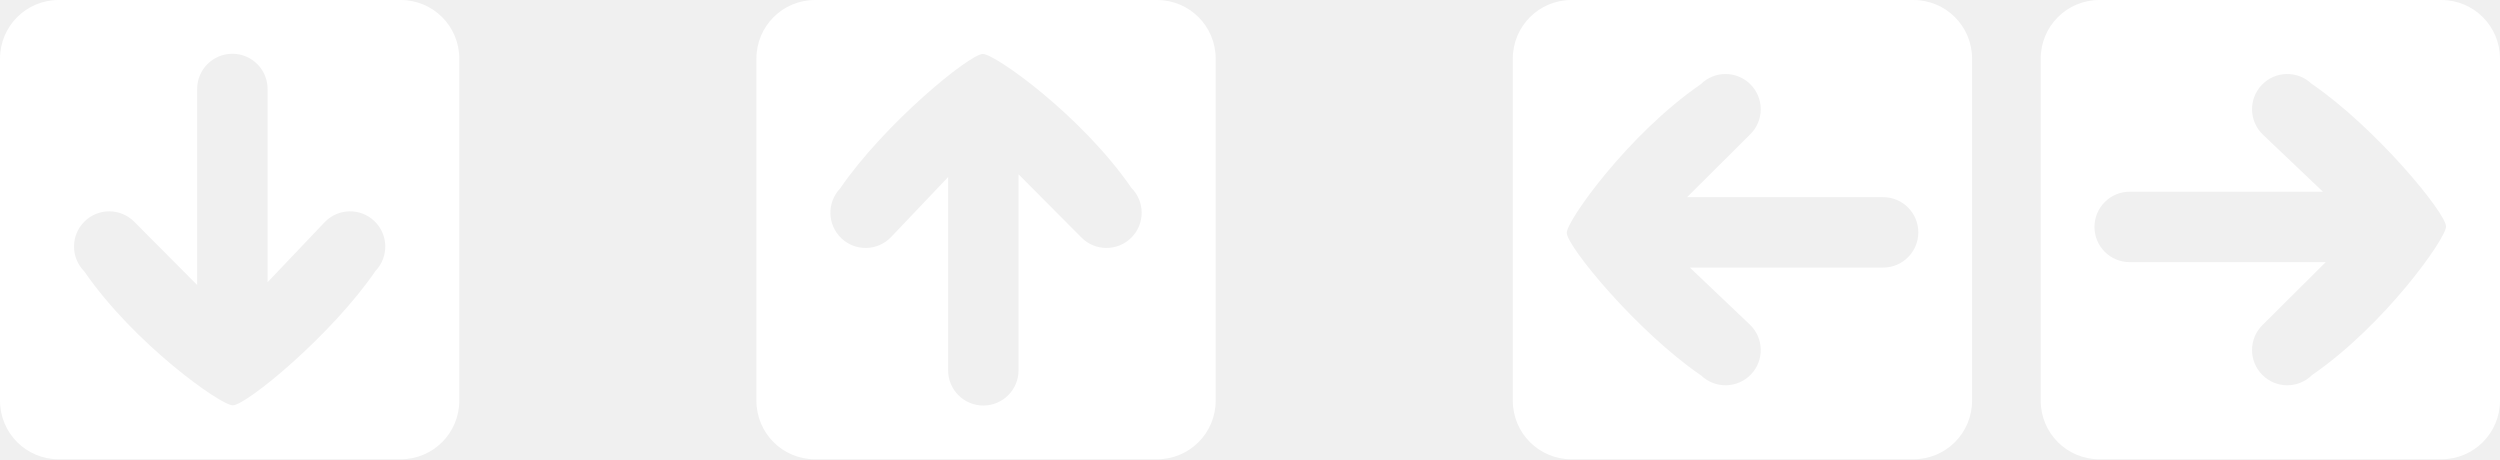
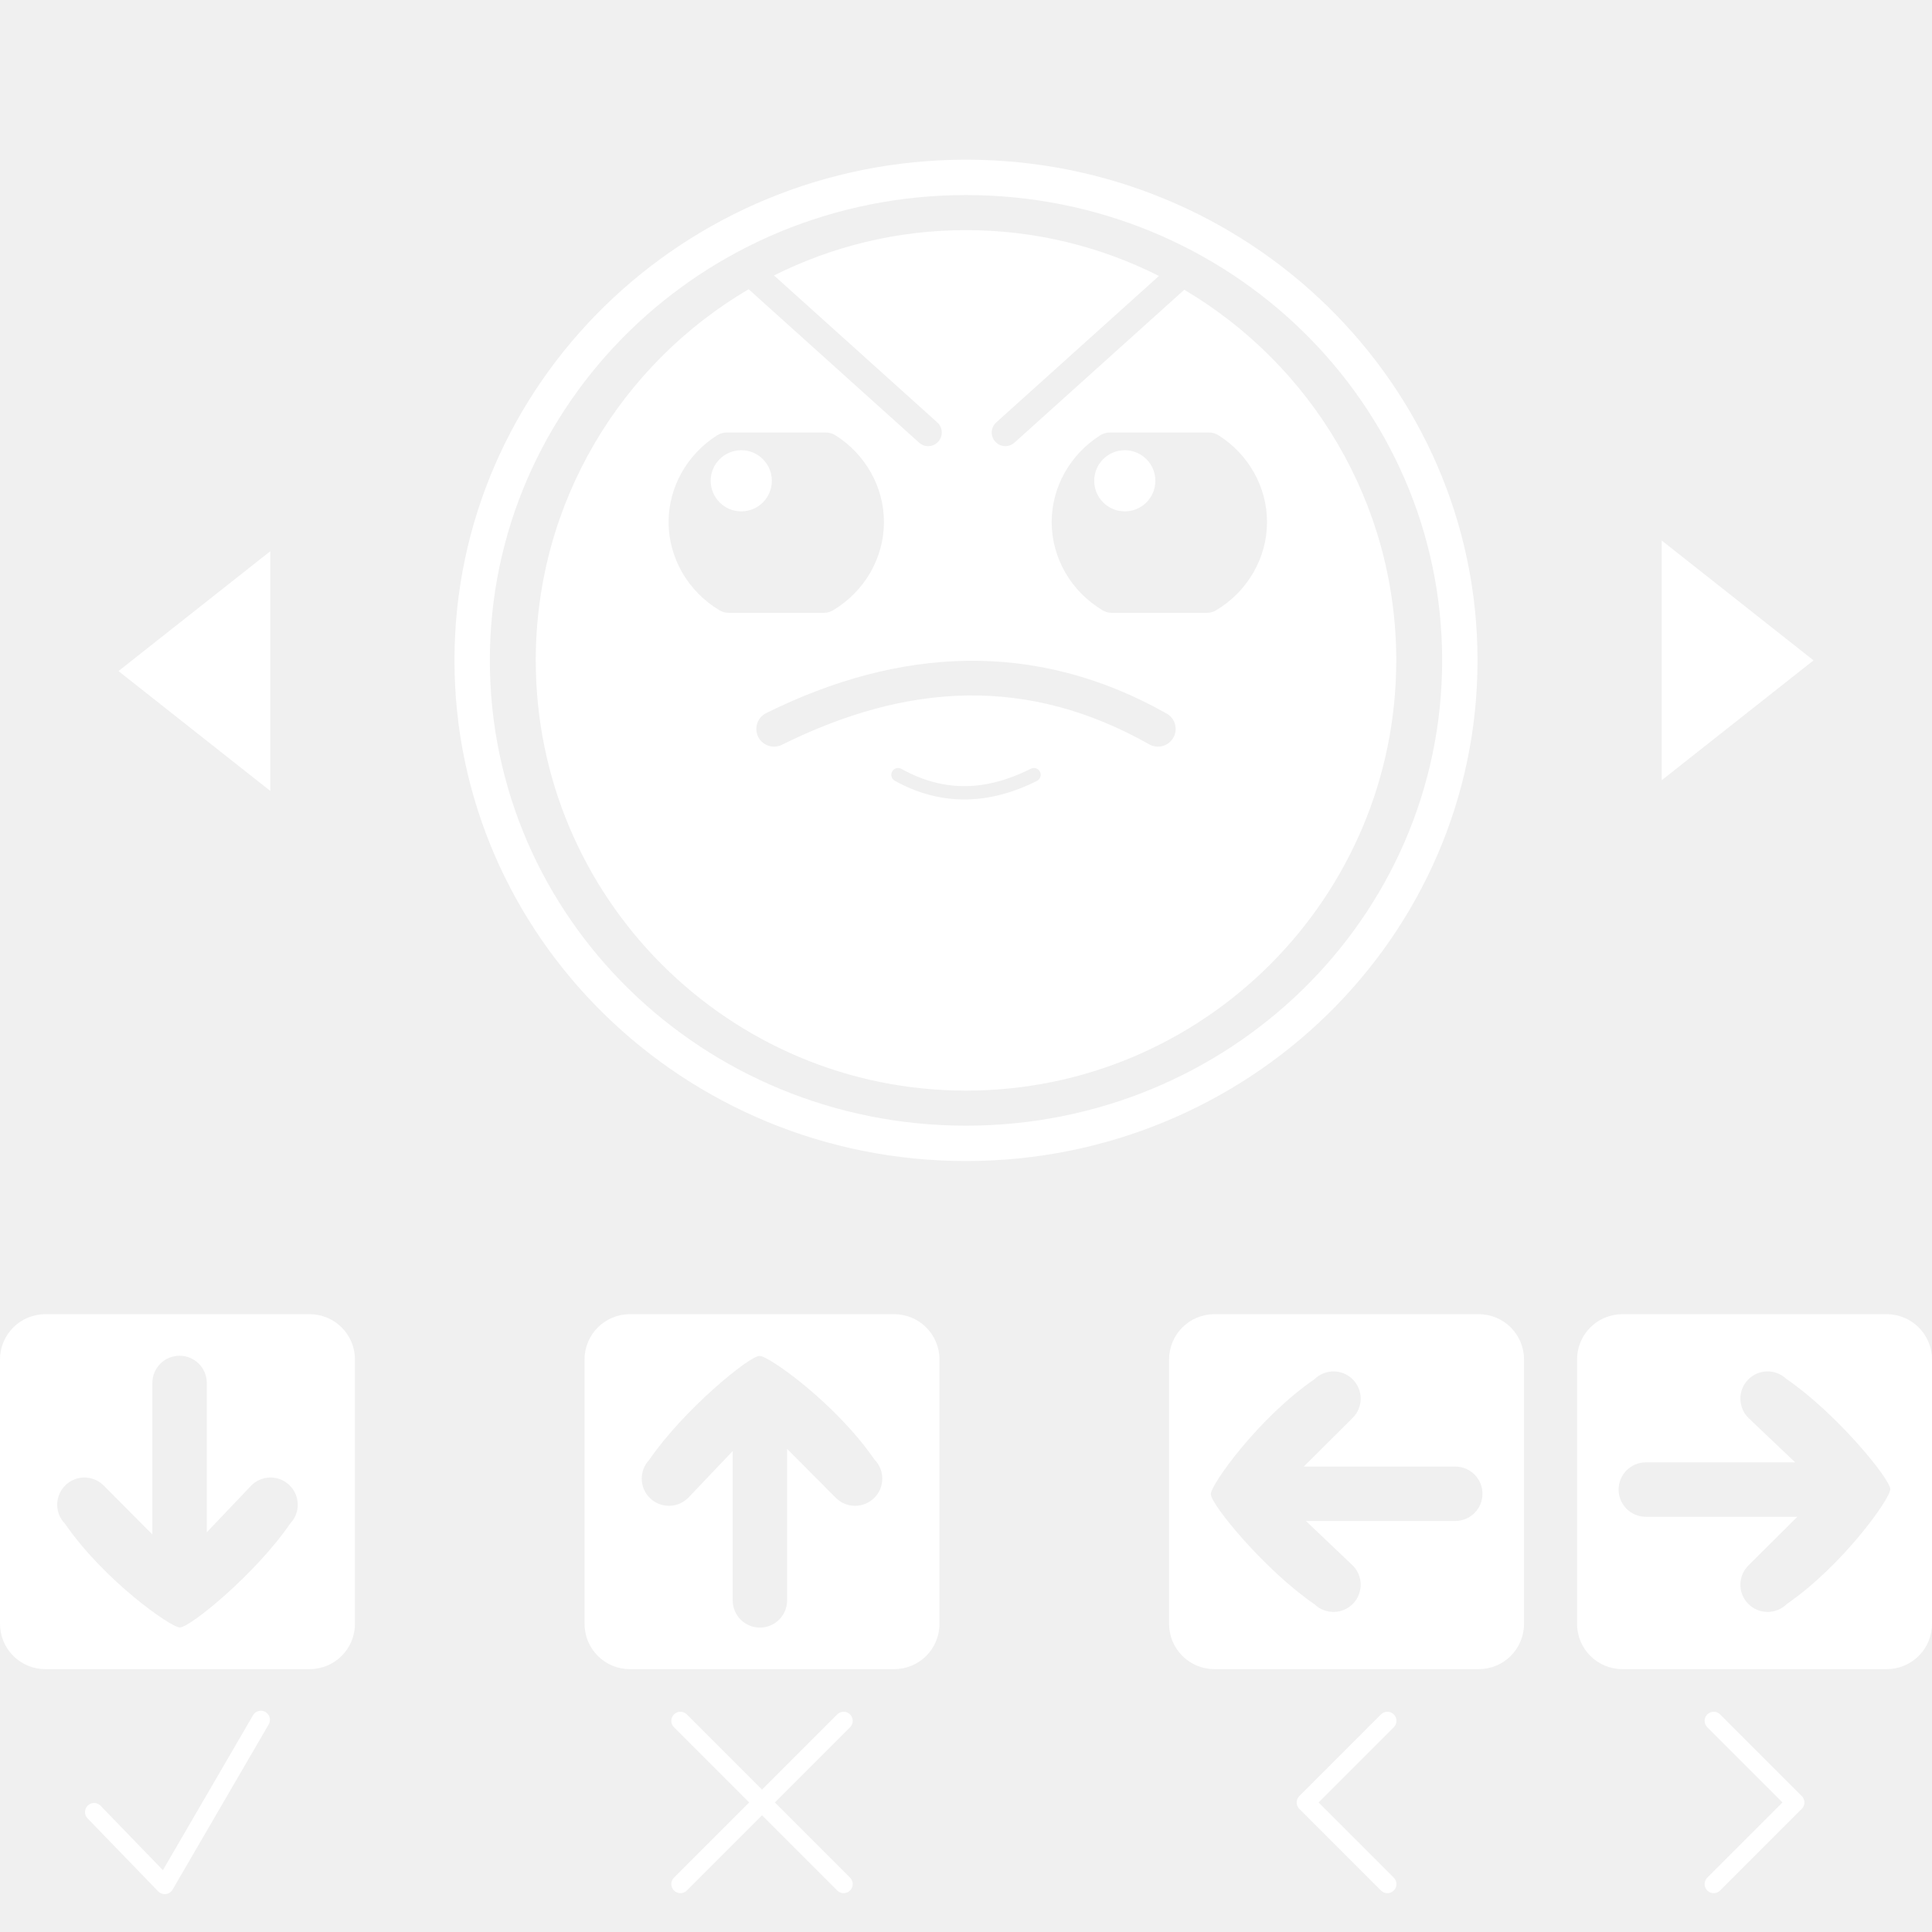
- <svg xmlns="http://www.w3.org/2000/svg" width="213.01mm" height="39.134mm" version="1.1" viewBox="0 0 805.08 147.91">
-   <g transform="translate(-32.229 -36.832)" fill="#fff" stroke-linecap="round" stroke-linejoin="round" stroke-miterlimit="2.3" stroke-width="3">
+ <svg xmlns="http://www.w3.org/2000/svg" width="213.01mm" height="213mm" version="1.1" viewBox="0 0 805.08 805.05">
+   <g transform="translate(-32.229 510.81)" fill="#fff" stroke-linecap="round" stroke-linejoin="round" stroke-miterlimit="2.3" stroke-width="3">
    <path d="m51.127 36.832c-10.469 0-18.898 8.429-18.898 18.898v110.11c0 10.469 8.429 18.898 18.898 18.898h110.11c10.469 0 18.896-8.429 18.896-18.898v-110.11c0-10.469-8.427-18.898-18.896-18.898zm55.928 17.313c6.263-6.92e-4 11.341 5.077 11.34 11.34v62.229l18.35-19.297c4.316-4.538 11.493-4.719 16.031-0.402 4.537 4.315 4.717 11.492 0.402 16.029-14.142 20.699-41.656 43.32-45.992 43.32-3.881 0-31.734-19.779-47.82-43.137-4.417-4.439-4.398-11.619 0.041-16.035 4.439-4.417 11.619-4.398 16.035 0.041l20.275 20.381v-63.129c-6.95e-4 -6.262 5.075-11.339 11.338-11.34z" style="paint-order:stroke markers fill" />
    <path d="m404.82 184.74c10.469 0 18.898-8.429 18.898-18.898v-110.11c0-10.469-8.429-18.898-18.898-18.898h-110.11c-10.469 0-18.896 8.429-18.896 18.898v110.11c0 10.469 8.427 18.898 18.896 18.898zm-55.928-17.313c-6.263 7e-4 -11.341-5.077-11.34-11.34v-62.229l-18.35 19.297c-4.316 4.538-11.493 4.719-16.031 0.402-4.537-4.315-4.717-11.492-0.402-16.029 14.142-20.699 41.656-43.32 45.992-43.32 3.881 0 31.734 19.779 47.82 43.137 4.417 4.439 4.398 11.619-0.041 16.035-4.439 4.417-11.619 4.398-16.035-0.041l-20.275-20.381v63.129c6.9e-4 6.262-5.076 11.339-11.338 11.34z" style="paint-order:stroke markers fill" />
-     <g transform="translate(35.355 .00098)">
+     <g transform="translate(35.355,9.8e-4)">
      <path d="m631.95 55.731c0-10.469-8.429-18.898-18.898-18.898h-110.11c-10.469 0-18.898 8.429-18.898 18.898v110.11c0 10.469 8.429 18.896 18.898 18.896h110.11c10.469 0 18.898-8.427 18.898-18.896zm-17.313 55.928c7e-4 6.263-5.077 11.341-11.34 11.34h-62.229l19.297 18.35c4.538 4.316 4.719 11.493 0.402 16.031-4.315 4.537-11.492 4.717-16.029 0.402-20.699-14.142-43.32-41.656-43.32-45.992 0-3.881 19.779-31.734 43.137-47.82 4.439-4.417 11.619-4.398 16.035 0.041 4.417 4.439 4.398 11.619-0.041 16.035l-20.381 20.275h63.129c6.262-6.9e-4 11.339 5.076 11.34 11.338z" style="paint-order:stroke markers fill" />
      <path d="m654.05 165.84c0 10.469 8.429 18.898 18.898 18.898h110.11c10.469 0 18.898-8.429 18.898-18.898v-110.11c0-10.469-8.429-18.896-18.898-18.896h-110.11c-10.469 0-18.898 8.427-18.898 18.896zm17.313-55.928c-7e-4 -6.263 5.077-11.341 11.34-11.34h62.229l-19.297-18.35c-4.538-4.316-4.719-11.493-0.402-16.031 4.315-4.537 11.492-4.717 16.029-0.402 20.699 14.142 43.32 41.656 43.32 45.992 0 3.881-19.779 31.734-43.137 47.82-4.439 4.417-11.619 4.398-16.035-0.041-4.417-4.439-4.398-11.619 0.041-16.035l20.381-20.275h-63.129c-6.262 6.9e-4 -11.339-5.076-11.34-11.338z" style="paint-order:stroke markers fill" />
    </g>
  </g>
+   <g fill="none" stroke="#fff" stroke-linecap="round" stroke-linejoin="round" stroke-miterlimit="2.3" stroke-width="7.559">
+     <path d="m351.55 785.12-68.027-68.027m0 68.027 68.027-68.027" style="paint-order:stroke markers fill" />
+     <path d="m39.204 755.11 29.435 30.424 40.061-68.86" style="paint-order:stroke markers fill" />
+     <path d="m578.13 717.09-34.014 34.014 34.014 34.014" style="paint-order:stroke markers fill" />
+     <path d="m714.12 717.09 34.014 34.014-34.014 34.014" style="paint-order:stroke markers fill" />
+   </g>
+   <g fill="#fff">
+     <path d="m402.54 66.543c-117.55 0-213.16 93.41-213.16 208.64 0 115.23 95.612 208.64 213.16 208.64 117.55 0 213.16-93.412 213.16-208.64 0-115.23-95.61-208.64-213.16-208.64zm0 14.74c109.76 0 198.42 86.815 198.42 193.9s-88.661 193.9-198.42 193.9-198.42-86.815-198.42-193.9 88.663-193.9 198.42-193.9zm0 14.613c-28.744 0-55.901 6.827-79.997 18.887l68.028 61.241a5.669 5.669 0 0 1 0.42 8.008 5.669 5.669 0 0 1-8.006 0.42l-71.011-63.927c-53.039 31.164-88.722 88.784-88.722 154.66 0 98.905 80.383 179.29 179.29 179.29 98.905 0 179.29-80.383 179.29-179.29 0-65.717-35.509-123.22-88.337-154.44l-70.765 63.706a5.669 5.669 0 0 1-8.006-0.42 5.669 5.669 0 0 1 0.42-8.008l67.8-61.034c-24.196-12.186-51.493-19.094-80.398-19.094zm-99.73 84.343h41.385a7.371 7.371 0 0 1 3.949 1.147c12.523 7.951 20.203 21.548 20.207 36.165a7.371 7.371 0 0 0 0 2e-3 7.371 7.371 0 0 0 0 2e-3 7.371 7.371 0 0 0 0 2e-3 7.371 7.371 0 0 0 0 2e-3 7.371 7.371 0 0 0 0 2e-3 7.371 7.371 0 0 0 0 2e-3c-0.015 15.021-8.131 28.927-21.219 36.76a7.371 7.371 0 0 1-3.785 1.045h-39.735a7.371 7.371 0 0 1-3.785-1.045c-13.087-7.834-21.205-21.739-21.219-36.76a7.371 7.371 0 0 1 0-0.016c0.016-14.626 7.715-28.225 20.258-36.165a7.371 7.371 0 0 1 3.943-1.143zm159.63 0h41.387a7.371 7.371 0 0 1 3.949 1.147c12.523 7.951 20.203 21.548 20.207 36.165a7.371 7.371 0 0 0 0 2e-3 7.371 7.371 0 0 0 0 2e-3 7.371 7.371 0 0 0 0 2e-3 7.371 7.371 0 0 0 0 2e-3 7.371 7.371 0 0 0 0 2e-3 7.371 7.371 0 0 0 0 2e-3c-0.015 15.021-8.133 28.927-21.221 36.76a7.371 7.371 0 0 1-3.785 1.045h-39.733a7.371 7.371 0 0 1-3.785-1.045c-13.087-7.834-21.205-21.739-21.219-36.76a7.371 7.371 0 0 1 0-0.016c0.016-14.626 7.715-28.225 20.258-36.165a7.371 7.371 0 0 1 3.942-1.143zm-153.55 7.369a12.744 12.744 0 0 0-12.742 12.744 12.744 12.744 0 0 0 12.742 12.742 12.744 12.744 0 0 0 12.744-12.742 12.744 12.744 0 0 0-12.744-12.744zm159.82 0a12.744 12.744 0 0 0-12.744 12.744 12.744 12.744 0 0 0 12.744 12.742 12.744 12.744 0 0 0 12.744-12.742 12.744 12.744 0 0 0-12.744-12.744zm-65.591 87.749c27.951-0.357 55.766 6.584 83.038 21.987a7.37 7.37 0 0 1 2.793 10.043 7.37 7.37 0 0 1-10.041 2.793c-50.466-28.503-100.56-25.862-153.09 0.186a7.37 7.37 0 0 1-9.877-3.33 7.37 7.37 0 0 1 3.328-9.877c27.809-13.79 55.896-21.444 83.847-21.801zm27.512 44.69a2.835 2.835 0 0 1 2.738 1.555 2.835 2.835 0 0 1-1.26 3.807c-19.471 9.787-39.61 10.852-59.243-0.057a2.835 2.835 0 0 1-1.102-3.854 2.835 2.835 0 0 1 1.699-1.35 2.835 2.835 0 0 1 2.156 0.248c18.097 10.055 35.685 9.123 53.944-0.055a2.835 2.835 0 0 1 1.066-0.295z" color="#000000" stroke-linecap="round" stroke-linejoin="round" stroke-miterlimit="2.3" style="-inkscape-stroke:none;paint-order:stroke markers fill" />
+     <path d="m692.46 225.25v99.874l63.254-49.937z" style="paint-order:stroke markers fill" />
+     <path d="m112.62 229.71v99.874l-63.254-49.937z" style="paint-order:stroke markers fill" />
+   </g>
</svg>
